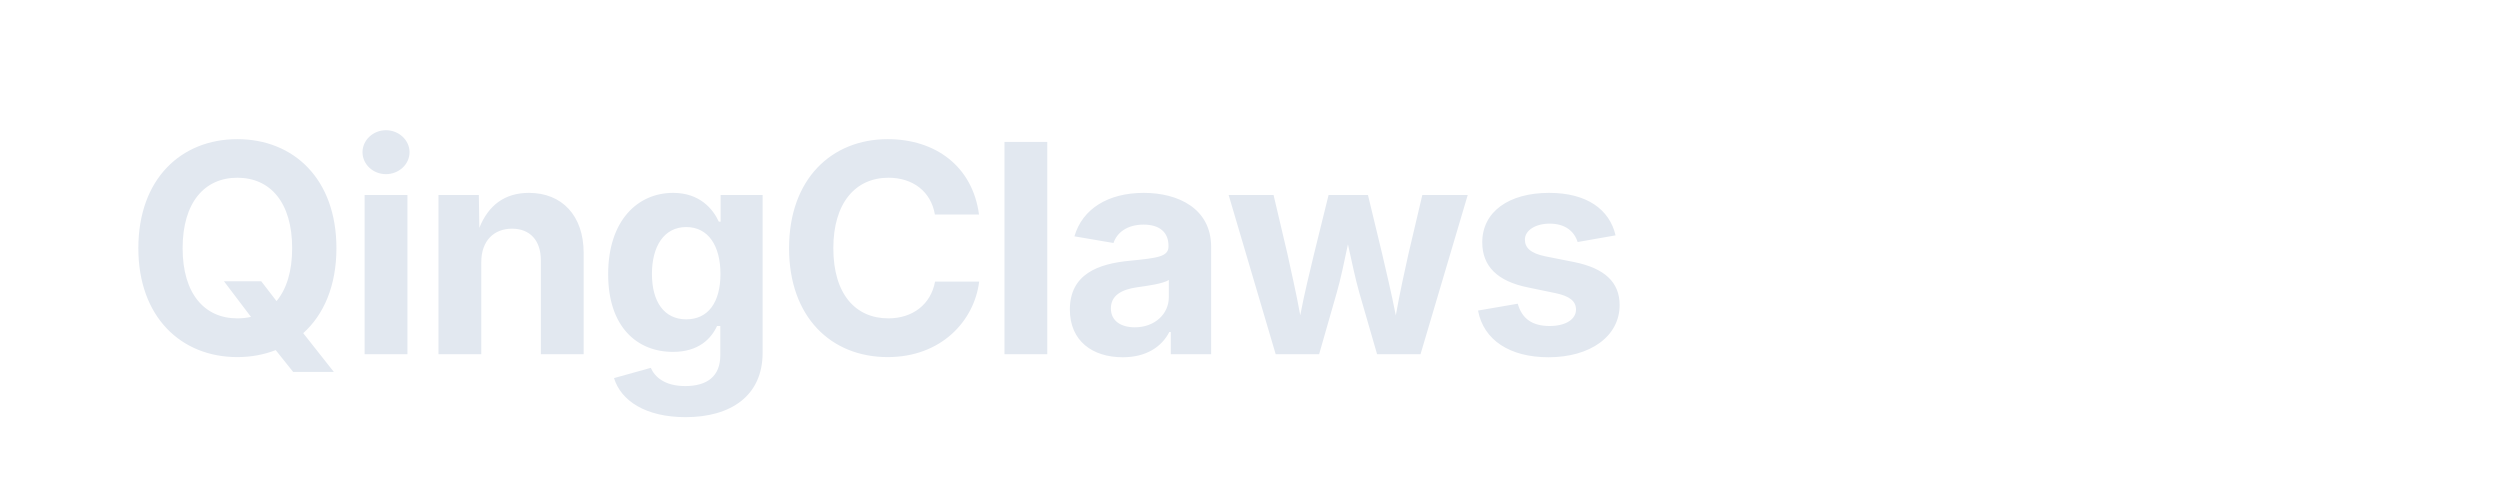
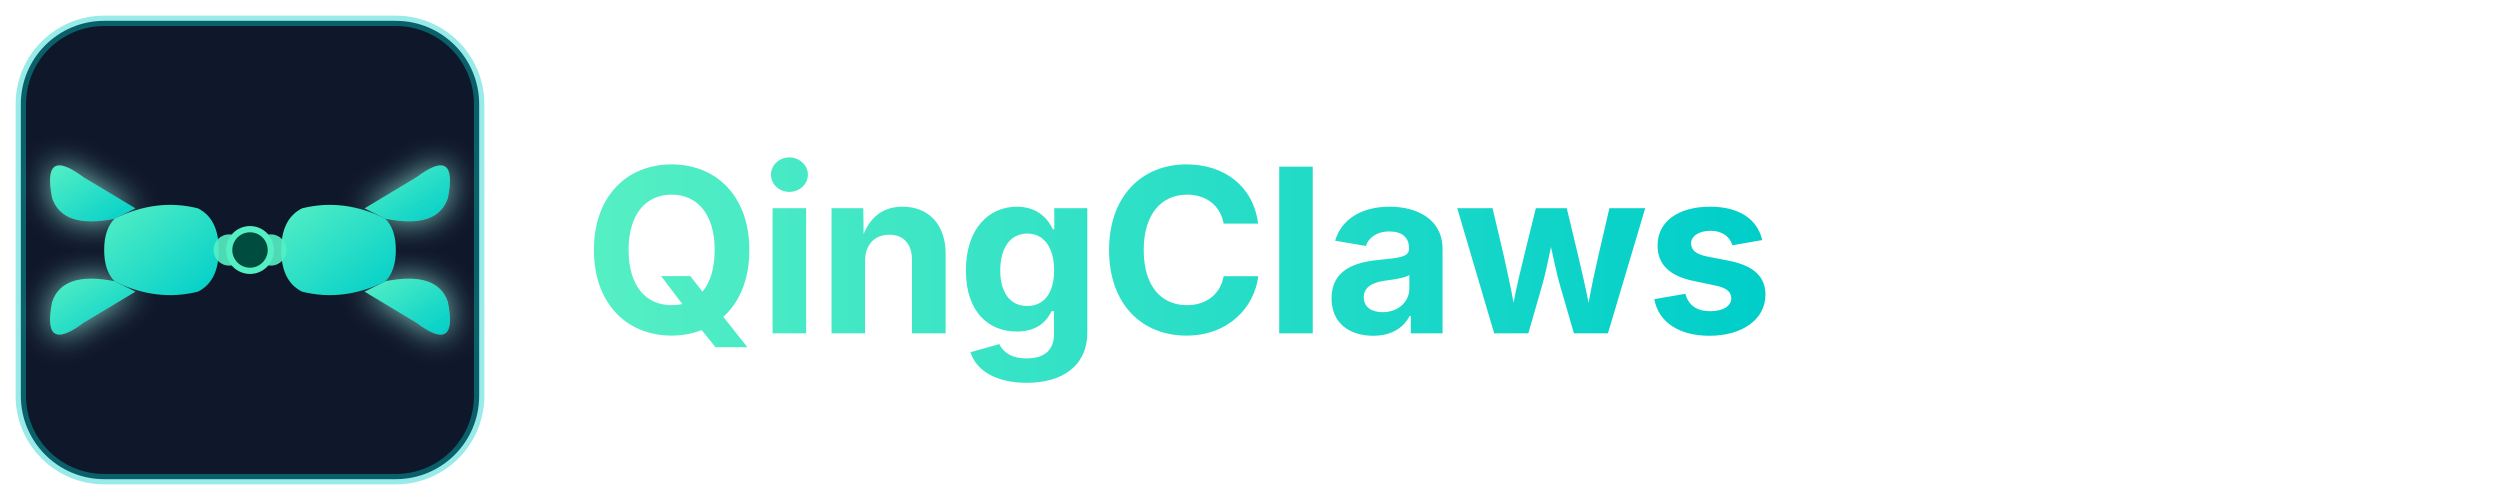
<svg xmlns="http://www.w3.org/2000/svg" viewBox="0 0 240 48" role="img" aria-label="QingClaws">
-   <text x="12" y="34" font-family="system-ui,-apple-system,BlinkMacSystemFont,'Segoe UI',sans-serif" font-size="28" font-weight="700" letter-spacing="-0.5" fill="#e2e8f0">QingClaws</text>
+   <defs>
+     <linearGradient id="iconGrad" x1="0" y1="0" x2="1" y2="1">
+       <stop offset="0%" stop-color="#55EFC4" />
+       <stop offset="100%" stop-color="#00CEC9" />
+     </linearGradient>
+     <linearGradient id="textGrad" x1="0" y1="0" x2="1" y2="0">
+       <stop offset="0%" stop-color="#55EFC4" />
+       <stop offset="100%" stop-color="#00CEC9" />
+     </linearGradient>
+     <filter id="gl" x="-50%" y="-50%" width="200%" height="200%">
+       <feGaussianBlur in="SourceAlpha" stdDeviation="1.5" result="b" />
+       <feColorMatrix in="b" type="matrix" values="0 0 0 0 0.33  0 0 0 0 0.94  0 0 0 0 0.78  0 0 0 0.8 0" result="cb" />
+       <feMerge>
+         <feMergeNode in="cb" />
+         <feMergeNode in="SourceGraphic" />
+       </feMerge>
+     </filter>
+   </defs>
+   <rect x="2" y="2" width="44" height="44" rx="8" fill="#0f172a" stroke="#00CEC9" stroke-width="1" stroke-opacity="0.4" />
+   <path d="M 8 17 Q 4 14 5 19 Q 6 22 11 21 L 13 20 Z" fill="url(#iconGrad)" filter="url(#gl)" />
+   <path d="M 8 31 Q 4 34 5 29 Q 6 26 11 27 L 13 28 Z" fill="url(#iconGrad)" filter="url(#gl)" />
+   <path d="M 11 21 Q 15 19 19 20 Q 21 21 21 24 Q 21 27 19 28 Q 15 29 11 27 Q 10 26 10 24 Q 10 22 11 21 Z" fill="url(#iconGrad)" />
+   <path d="M 40 17 Q 44 14 43 19 Q 42 22 37 21 L 35 20 Z" fill="url(#iconGrad)" filter="url(#gl)" />
+   <path d="M 40 31 Q 44 34 43 29 Q 42 26 37 27 L 35 28 Z" fill="url(#iconGrad)" filter="url(#gl)" />
+   <path d="M 37 21 Q 33 19 29 20 Q 27 21 27 24 Q 27 27 29 28 Q 33 29 37 27 Q 38 26 38 24 Q 38 22 37 21 Z" fill="url(#iconGrad)" />
+   <circle cx="22" cy="24" r="1.5" fill="#55EFC4" opacity="0.9" />
+   <circle cx="26" cy="24" r="1.5" fill="#55EFC4" opacity="0.9" />
+   <circle cx="24" cy="24" r="2" fill="#004d40" stroke="#55EFC4" stroke-width="0.6" />
+   <text x="56" y="32" font-family="system-ui,-apple-system,BlinkMacSystemFont,'Segoe UI',sans-serif" font-size="22" font-weight="700" letter-spacing="-0.3" fill="url(#textGrad)">QingClaws</text>
</svg>
